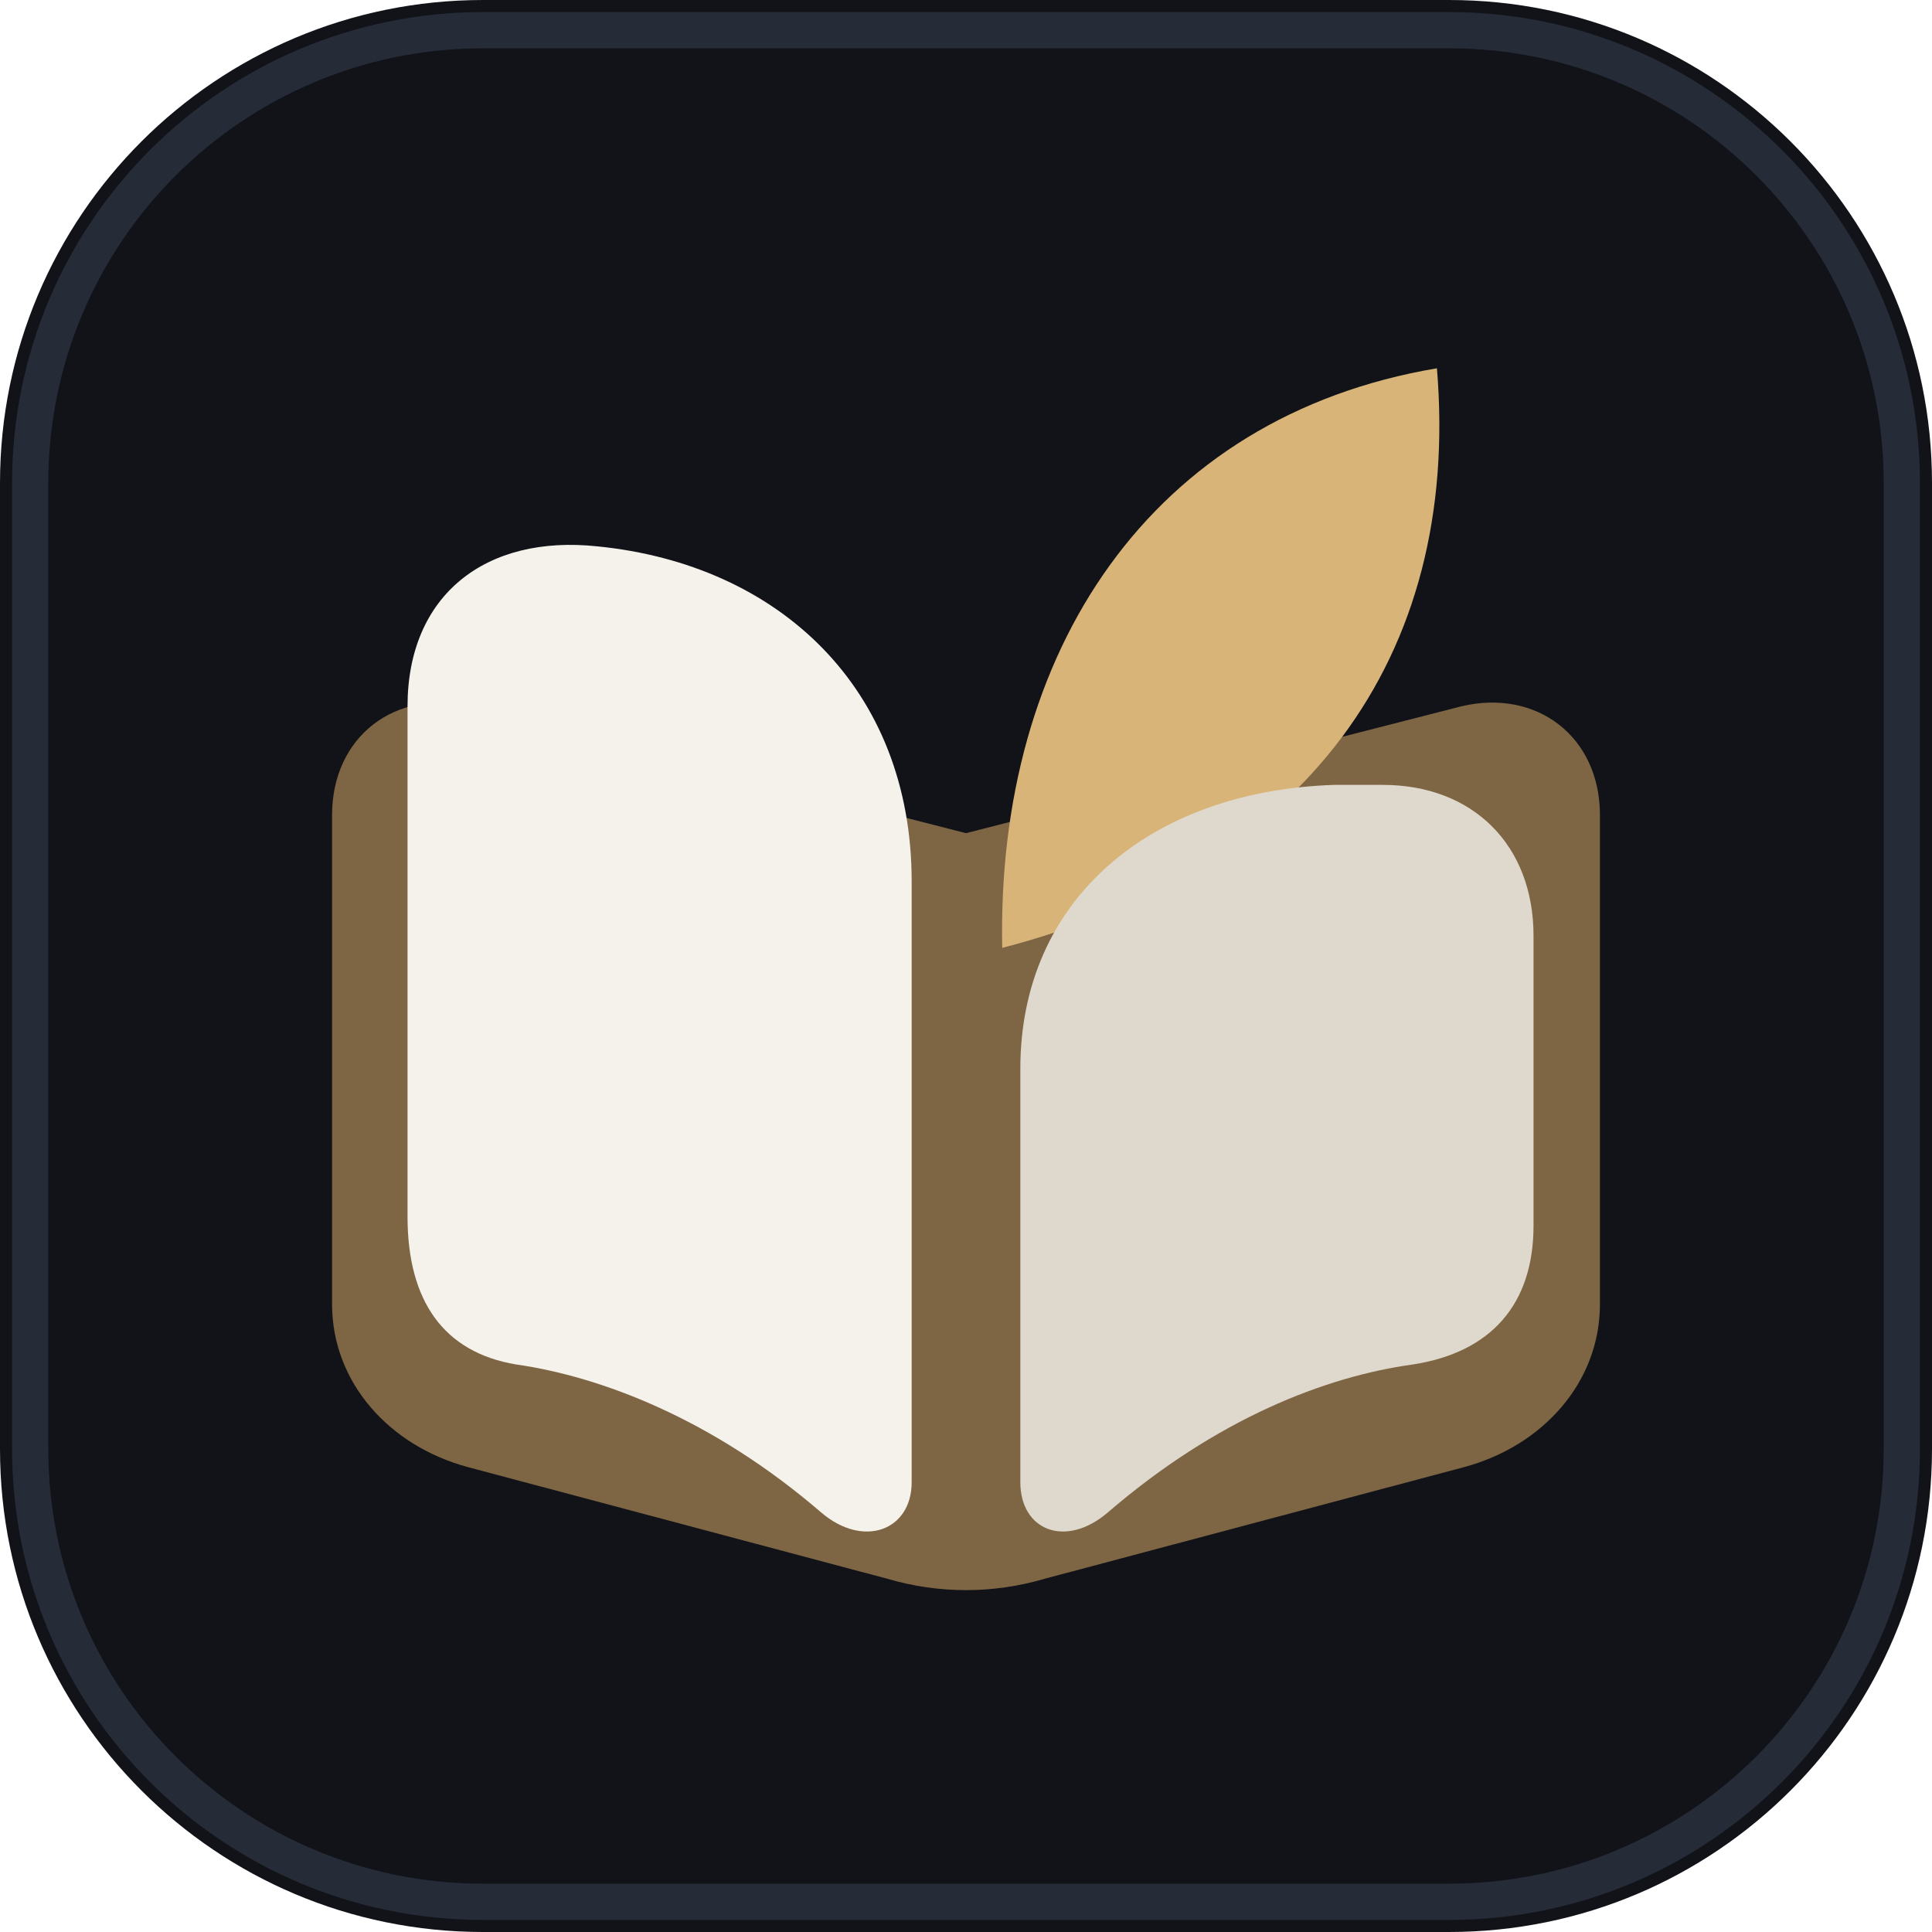
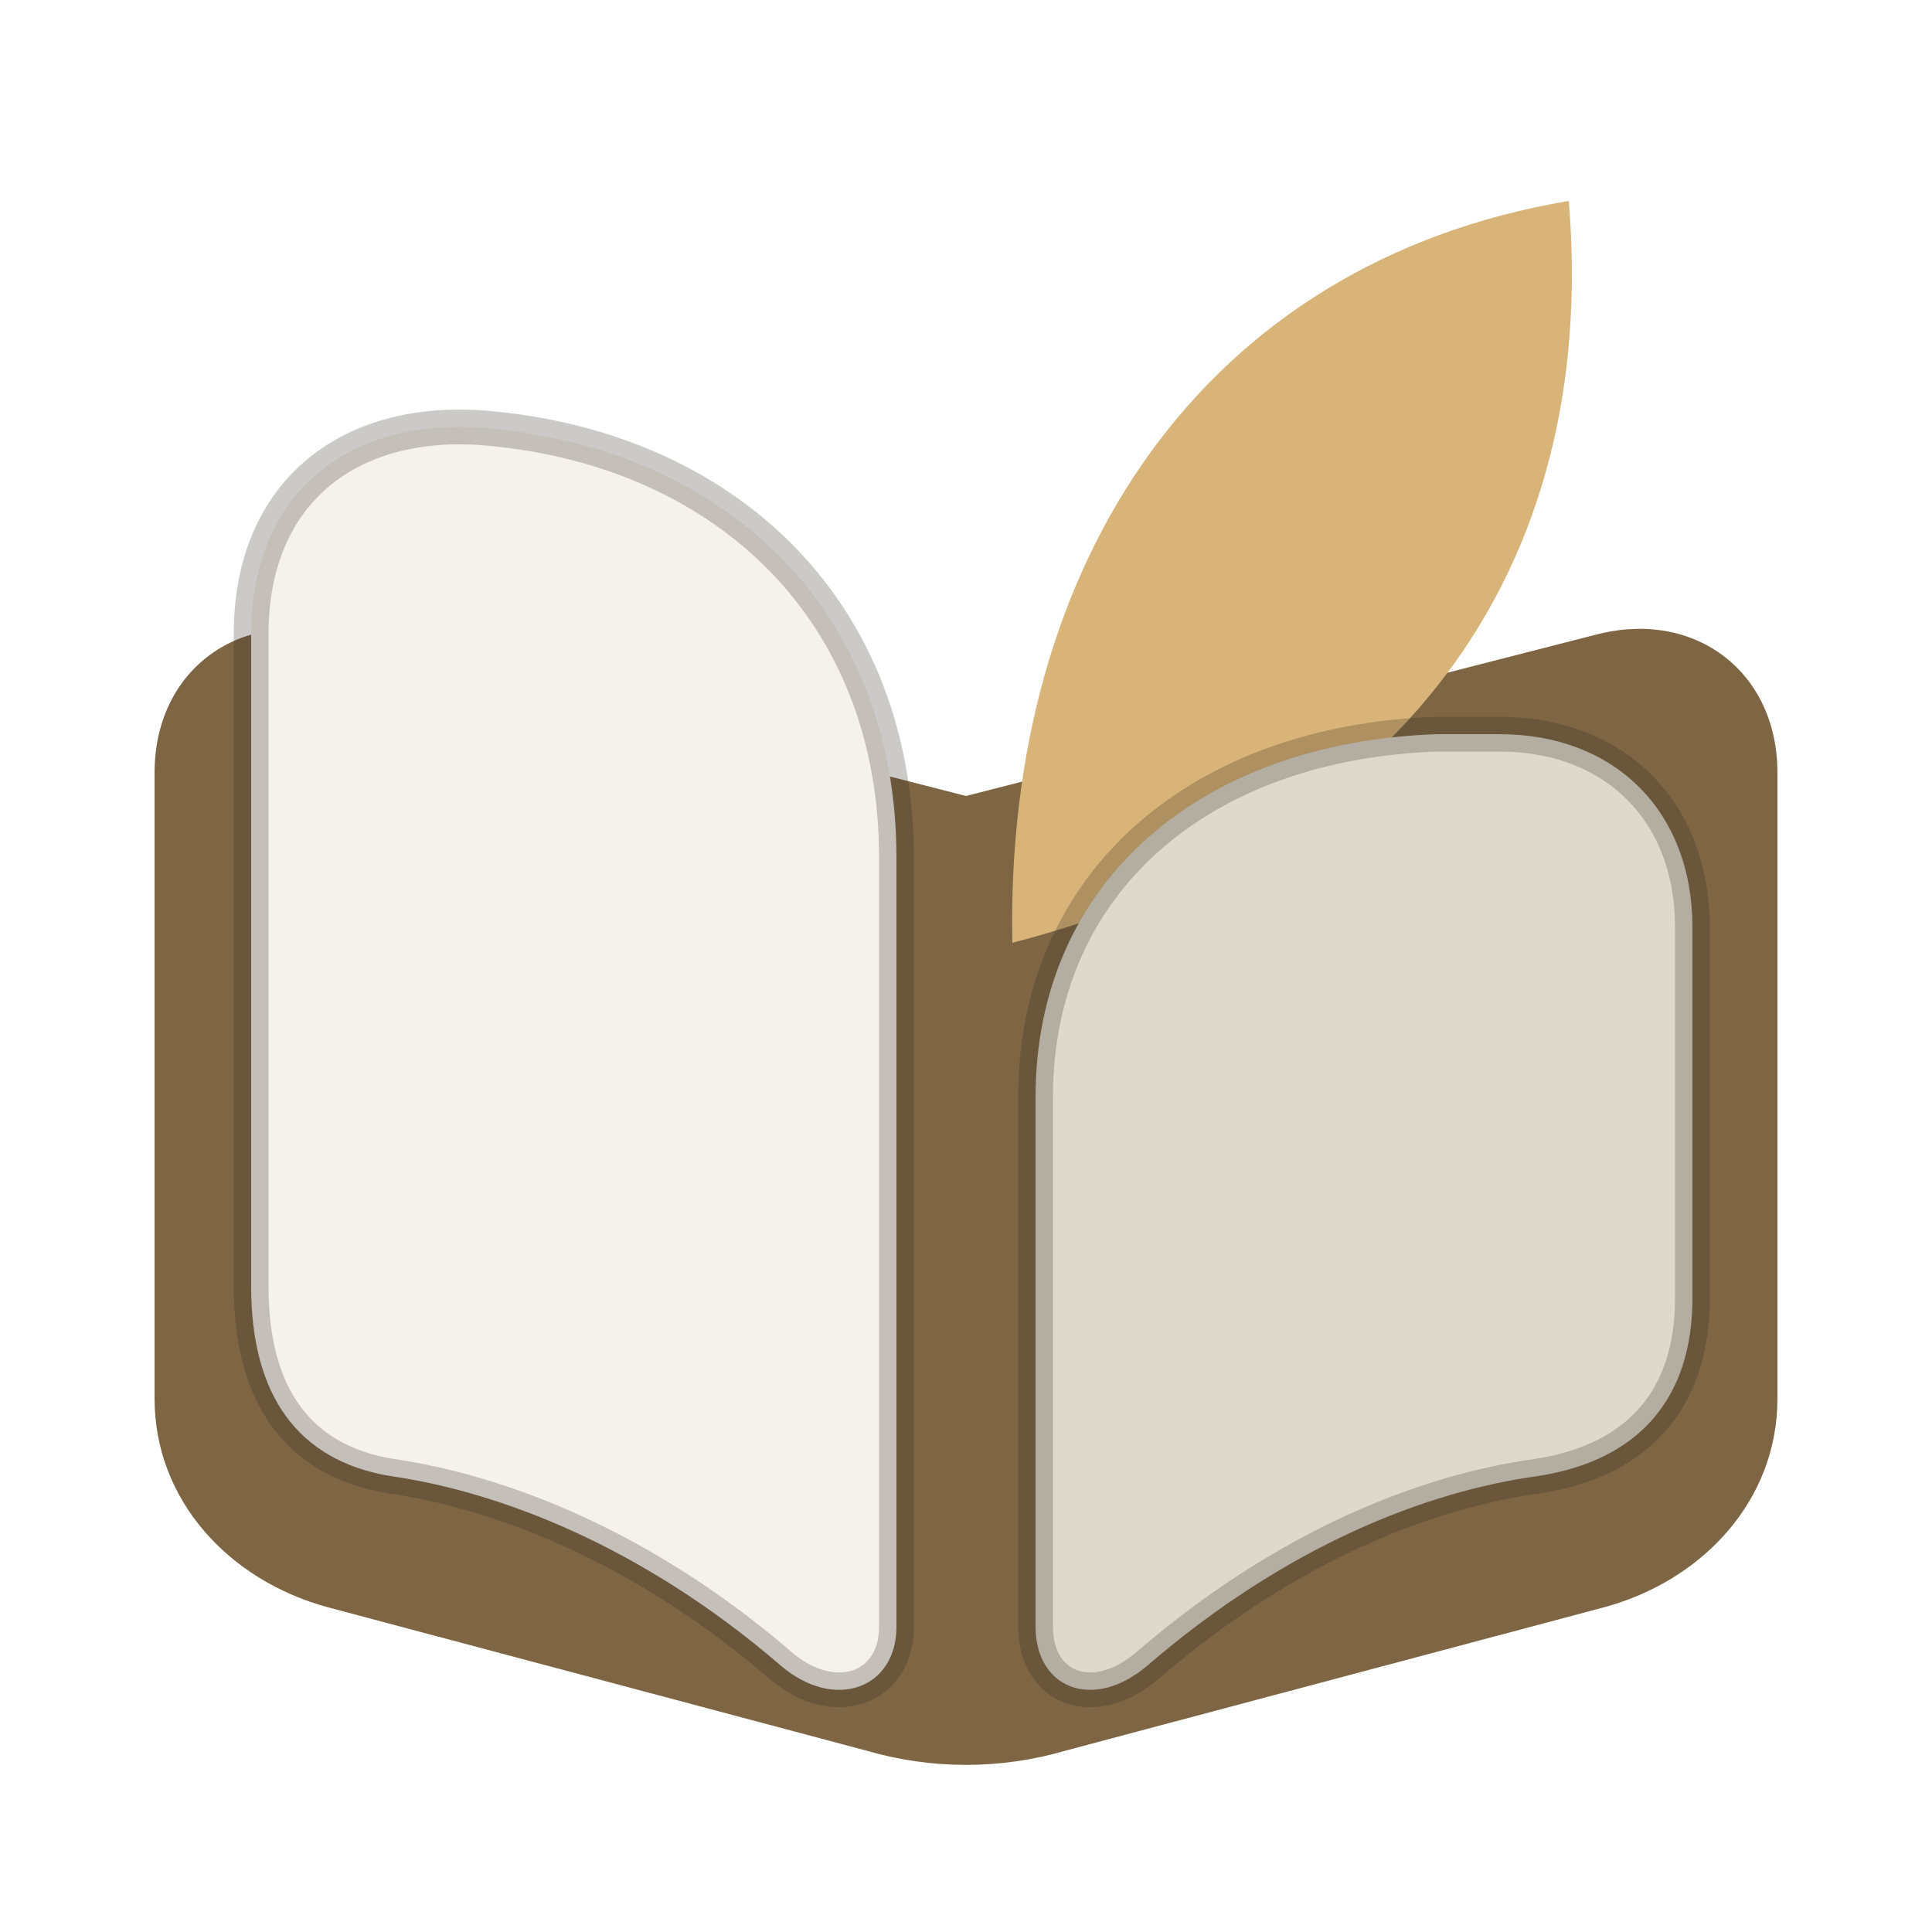
- <svg xmlns="http://www.w3.org/2000/svg" viewBox="0 0 64 64" width="64" height="64" fill="none">
-   <rect x="0" y="0" width="64" height="64" rx="16" fill="#111319" />
-   <rect x="1" y="1" width="62" height="62" rx="15" stroke="#262b38" stroke-width="1.2" />
+ <svg xmlns="http://www.w3.org/2000/svg" viewBox="7 8 50 48" width="64" height="64" fill="none">
  <path d="M11 27C11 24.4 13.1 22.8 15.6 23.4L32 27.6L48.4 23.4C50.9 22.8 53 24.4 53 27V43.2C53 45.8 51.1 47.9 48.5 48.6L34.6 52.3C32.9 52.8 31.1 52.8 29.4 52.3L15.5 48.6C12.9 47.9 11 45.8 11 43.2V27Z" fill="#7e6644" />
  <path d="M33.2 31.4C33 21.6 38.1 13.8 47.6 12.2C48.4 21.8 43.2 28.8 33.2 31.4Z" fill="#d9b478" />
-   <path d="M13.5 23.4C13.5 19.7 16.1 17.7 19.8 18.1C25.8 18.7 30.2 22.8 30.2 29.2V49.1C30.2 50.7 28.6 51.3 27.2 50.1C23.6 47 19.9 45.6 17.1 45.2C14.7 44.8 13.5 43.1 13.5 40.3V23.4Z" fill="#f5f2eb" />
-   <path d="M33.8 35.4C33.8 29.8 38.1 26.2 44.2 26H45.8C48.8 26 50.8 28 50.8 31V40.6C50.8 43.2 49.4 44.8 46.8 45.2C43.9 45.6 40.3 47 36.7 50.1C35.3 51.3 33.8 50.7 33.8 49.1V35.4Z" fill="#dfd9cd" />
+   <path d="M13.5 23.4C13.5 19.7 16.1 17.7 19.8 18.1C25.8 18.7 30.2 22.8 30.2 29.2V49.1C30.2 50.7 28.6 51.3 27.2 50.1C23.6 47 19.9 45.6 17.1 45.2C14.7 44.8 13.5 43.1 13.5 40.3V23.4Z" fill="#f5f2eb" stroke="#2b241d" stroke-opacity="0.24" stroke-width="0.9" />
+   <path d="M33.8 35.4C33.8 29.8 38.1 26.2 44.2 26H45.8C48.8 26 50.8 28 50.8 31V40.6C50.8 43.2 49.4 44.8 46.8 45.2C43.9 45.6 40.3 47 36.7 50.1C35.3 51.3 33.8 50.7 33.8 49.1V35.4Z" fill="#dfd9cd" stroke="#2b241d" stroke-opacity="0.24" stroke-width="0.9" />
</svg>
